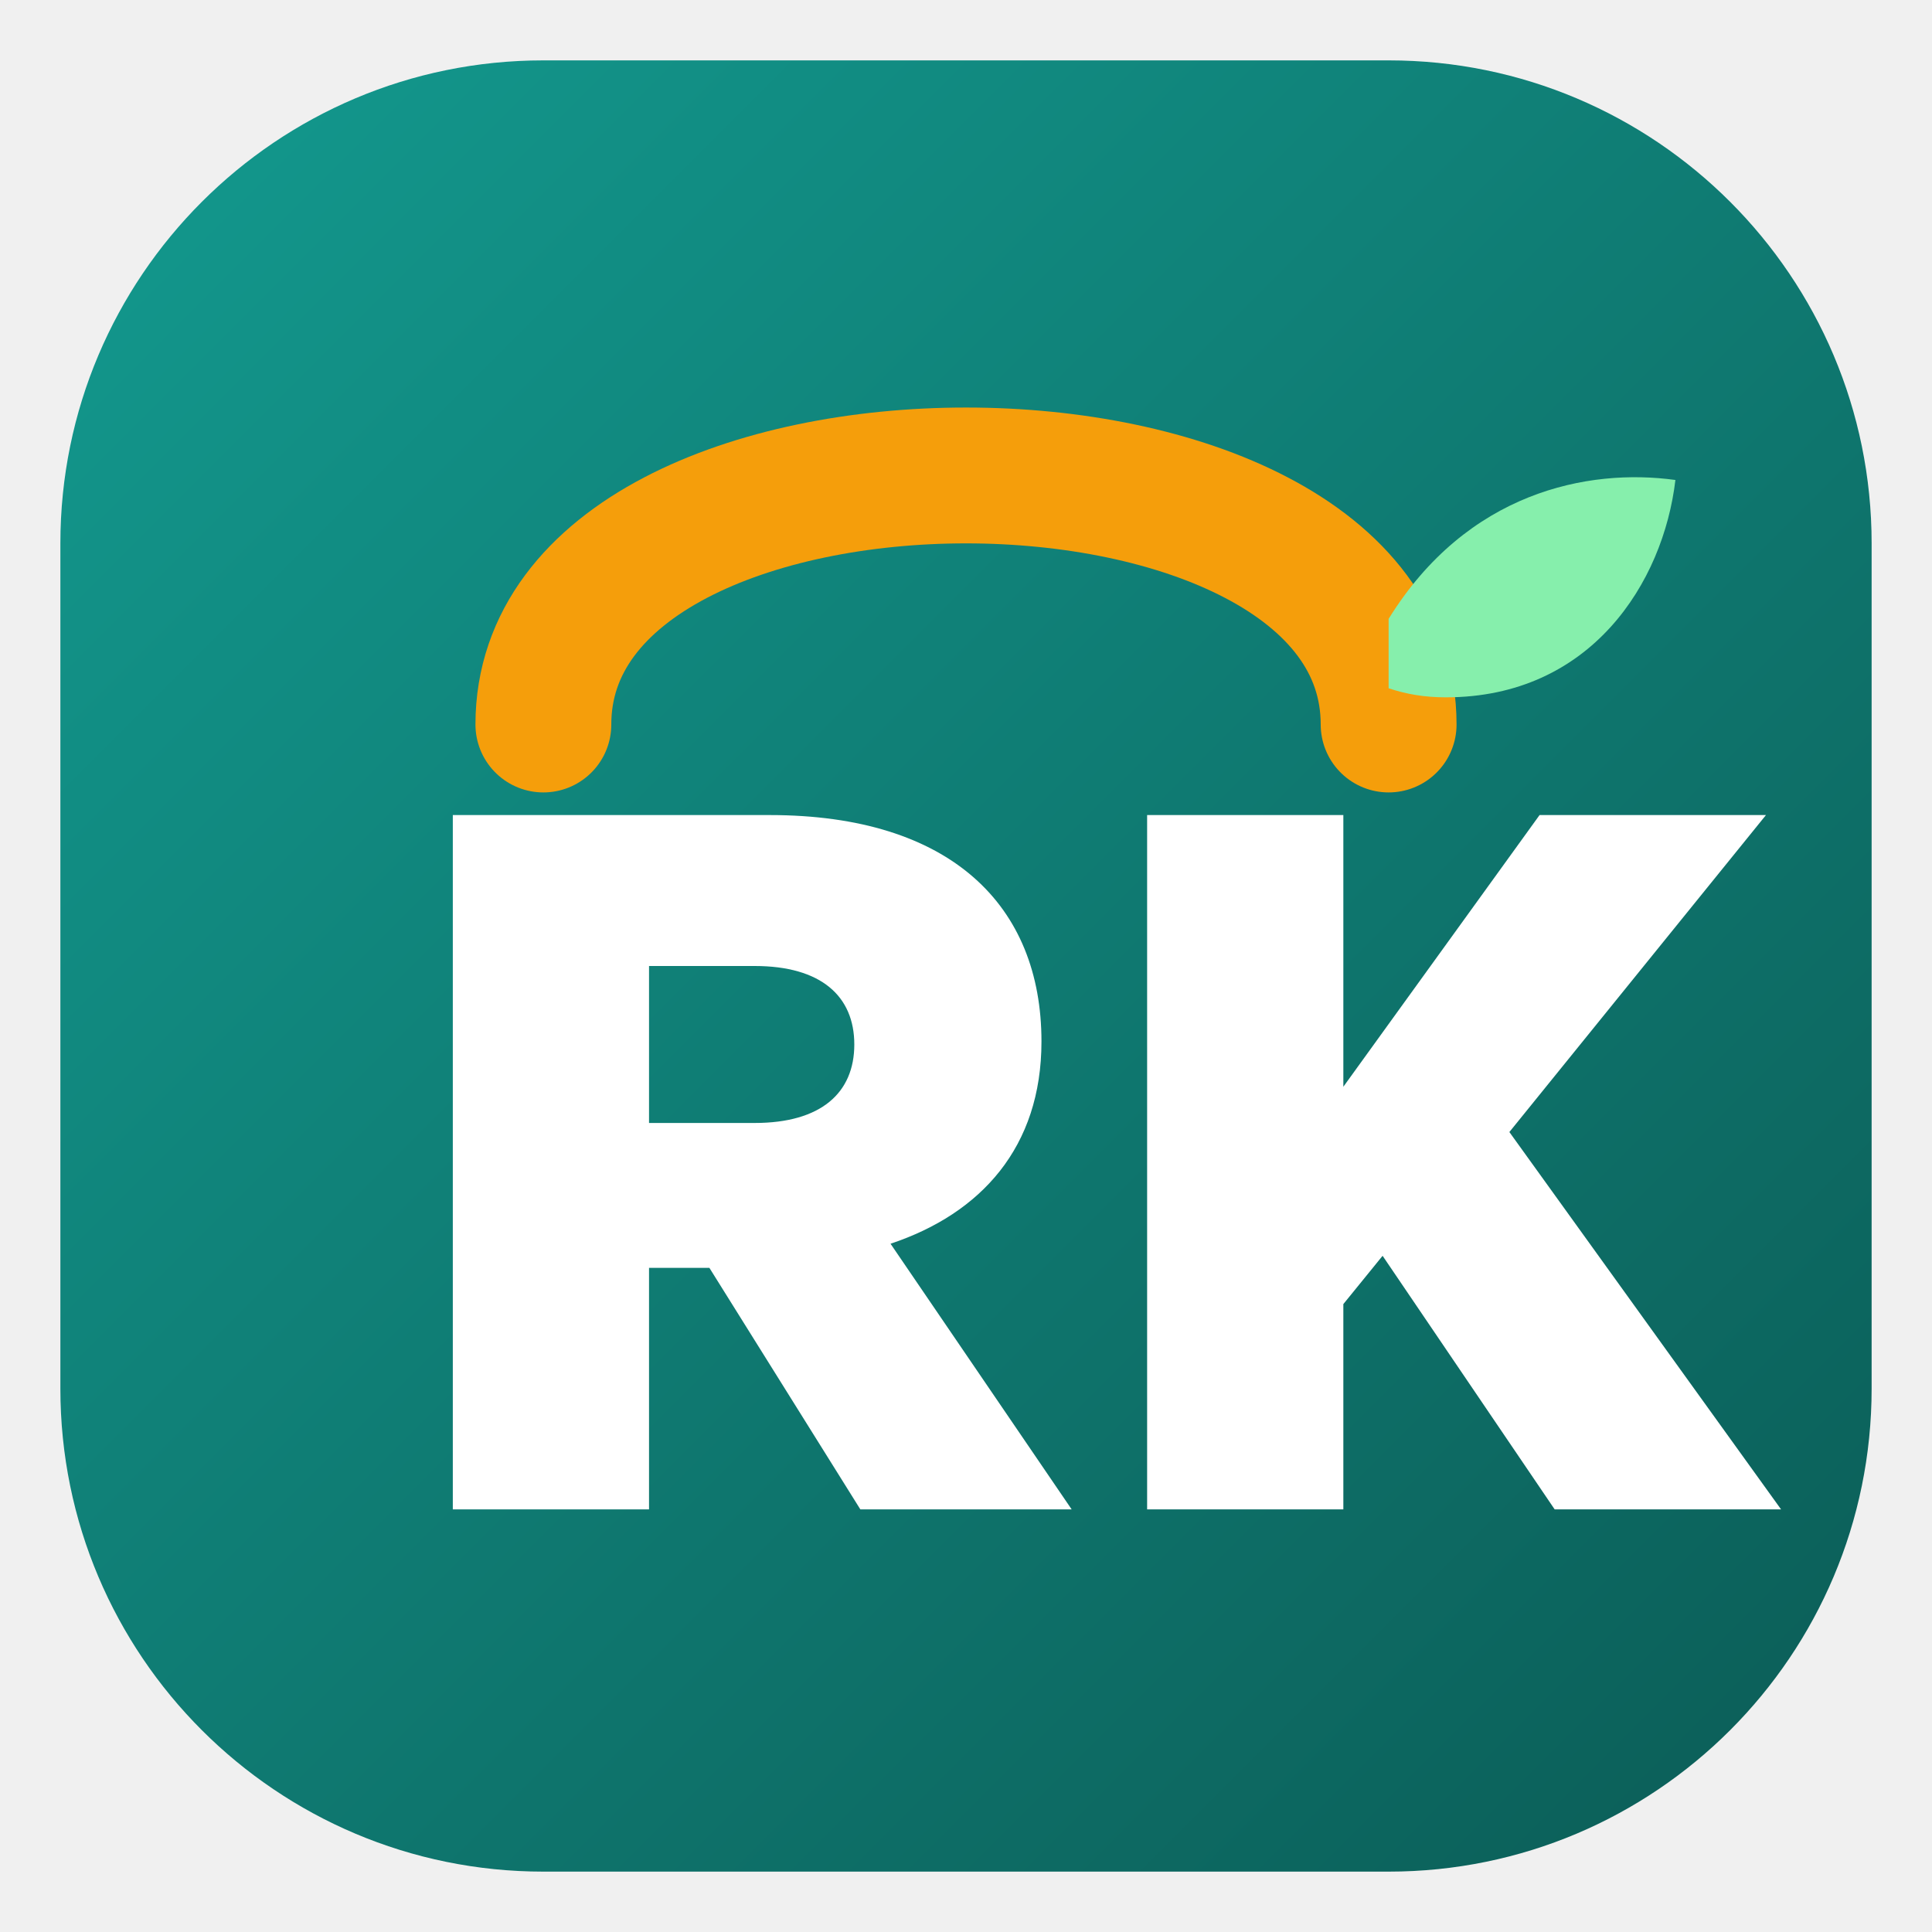
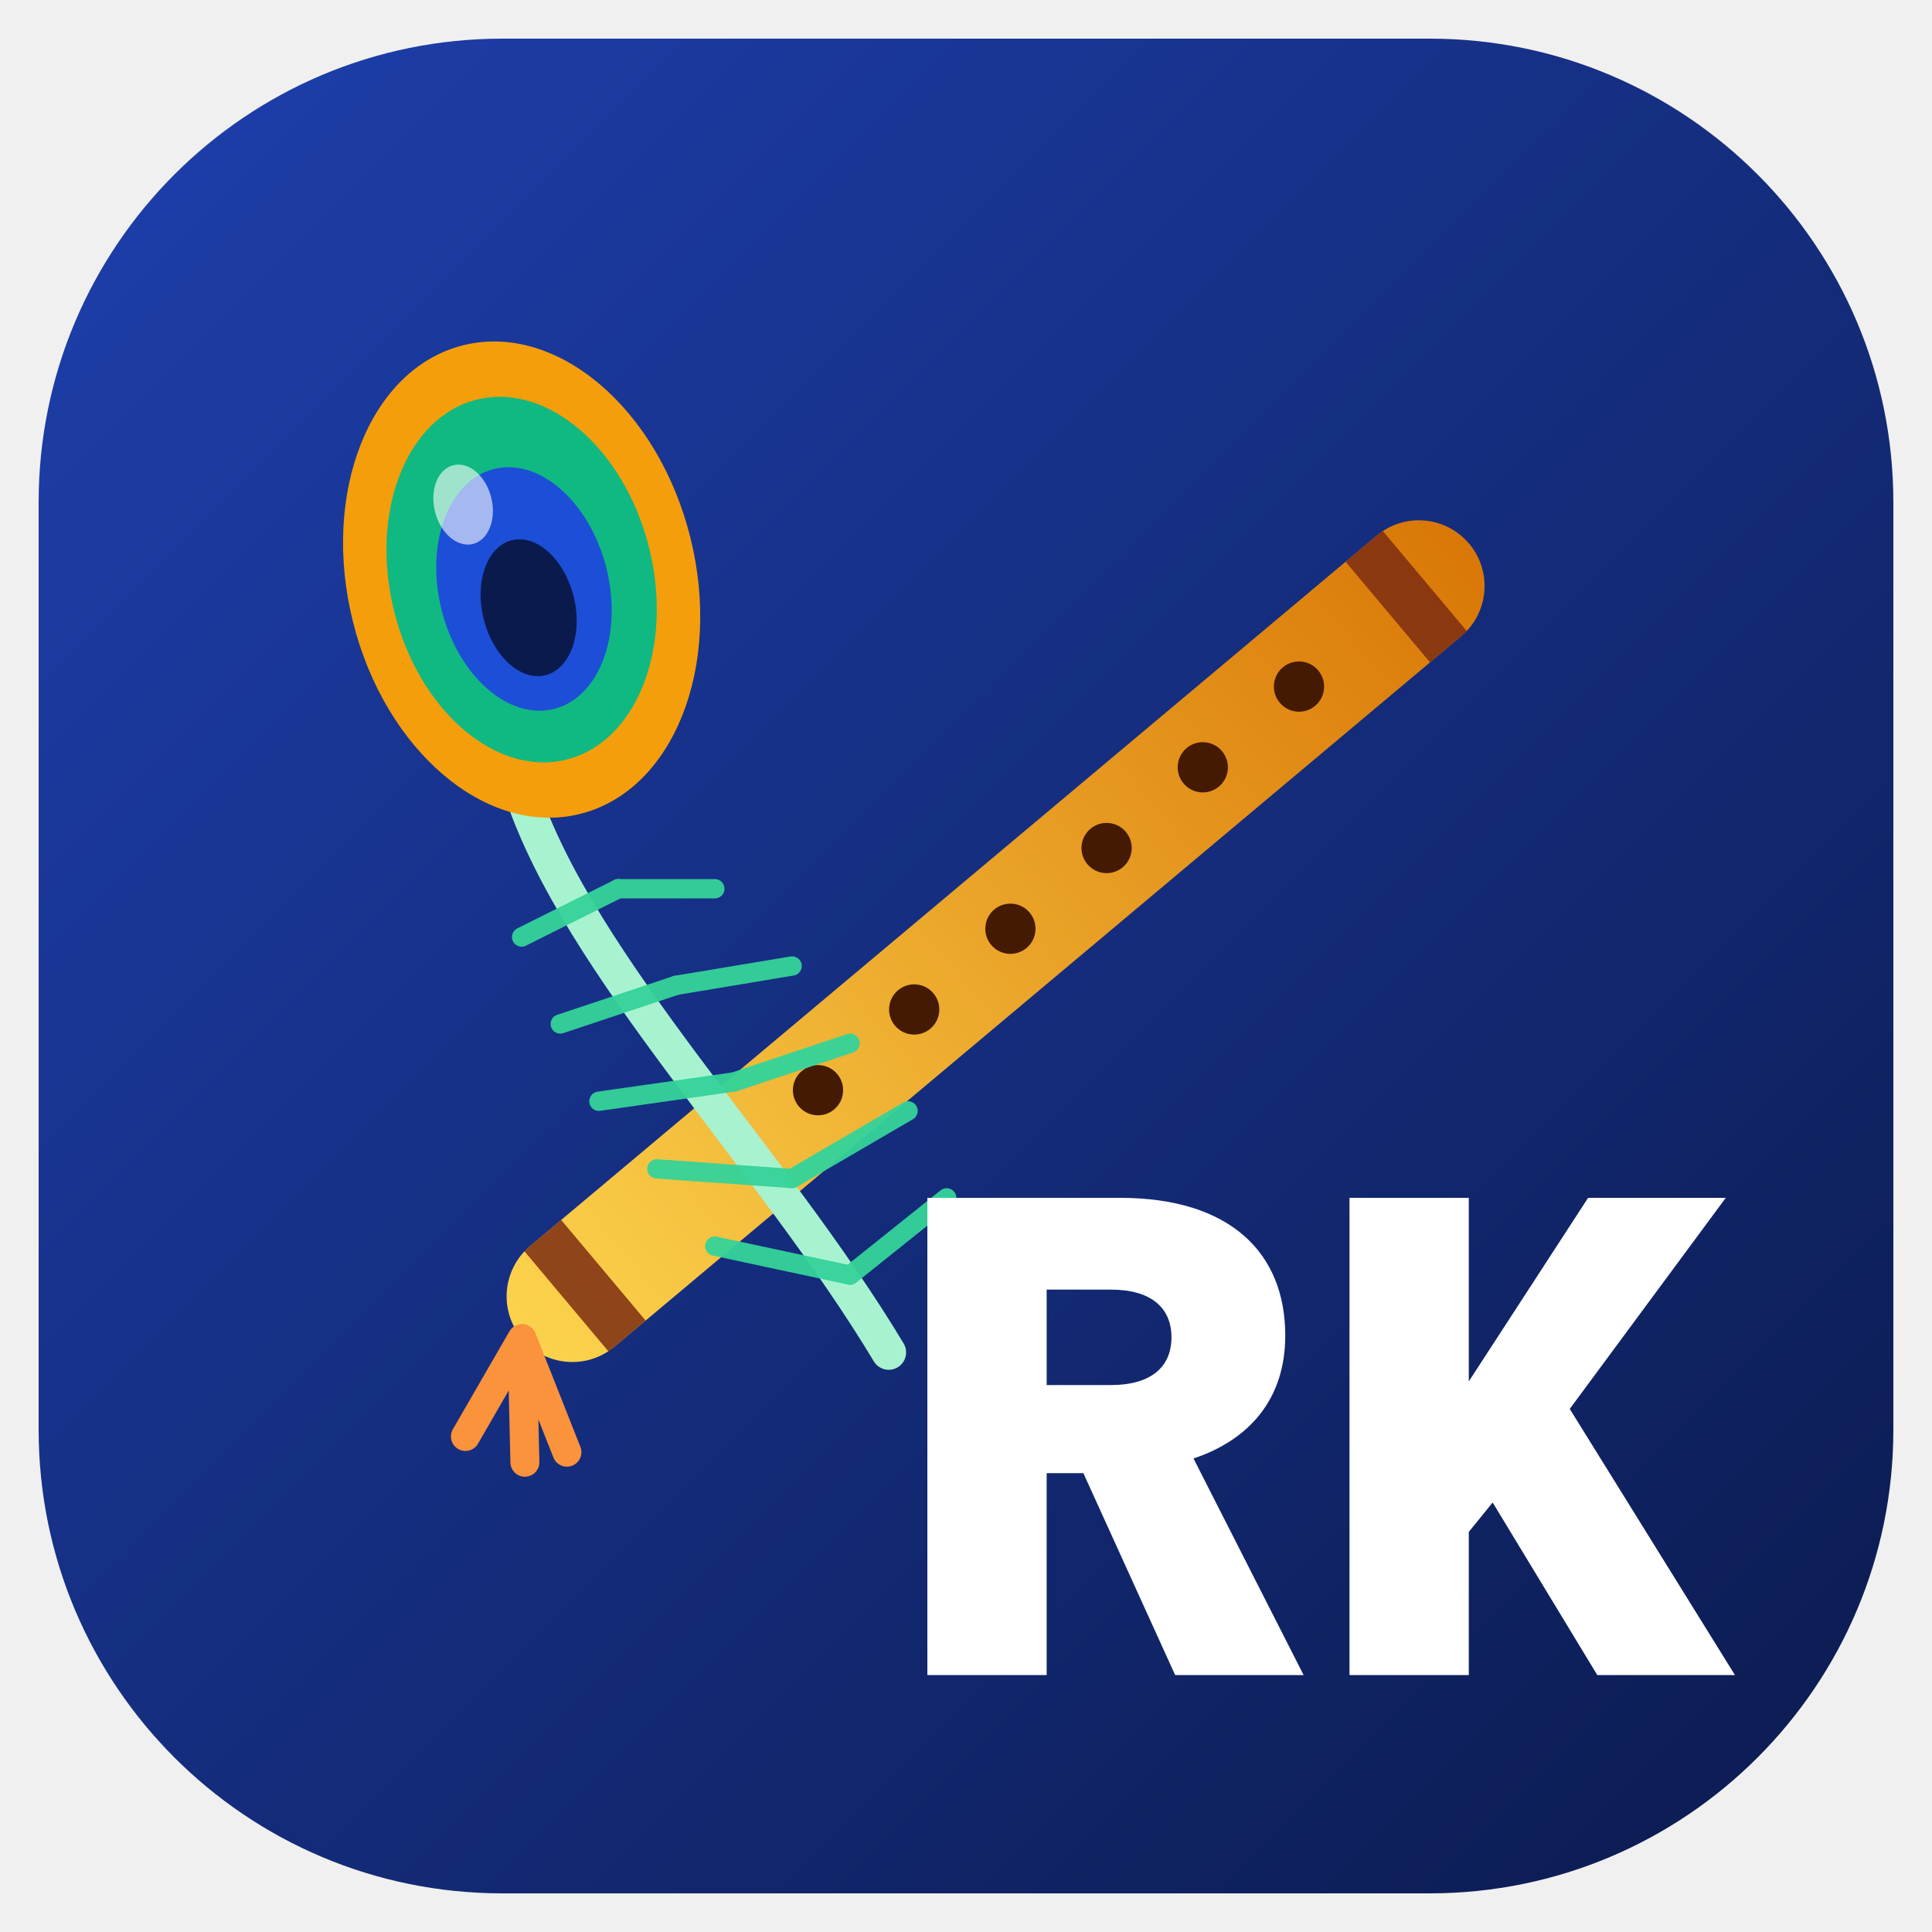
- <svg xmlns="http://www.w3.org/2000/svg" viewBox="0 0 64 64" width="64" height="64" role="img" aria-label="RK Traders logo">
+ <svg xmlns="http://www.w3.org/2000/svg" viewBox="0 0 100 100" width="100" height="100" role="img" aria-label="RK Traders - Radha Krishna">
  <defs>
-     <linearGradient id="g" x1="0" y1="0" x2="1" y2="1">
-       <stop offset="0" stop-color="#139a8f" />
-       <stop offset="1" stop-color="#0b5c56" />
+     <linearGradient id="bg" x1="0" y1="0" x2="1" y2="1">
+       <stop offset="0" stop-color="#1e40af" />
+       <stop offset="1" stop-color="#0b1a4d" />
+     </linearGradient>
+     <linearGradient id="gold" x1="0" y1="0" x2="1" y2="0">
+       <stop offset="0" stop-color="#fcd34d" />
+       <stop offset="1" stop-color="#d97706" />
    </linearGradient>
  </defs>
-   <rect x="2" y="2" width="60" height="60" rx="16" fill="url(#g)" />
-   <path d="M18 24 C18 13 46 13 46 24" fill="none" stroke="#f59e0b" stroke-width="4.5" stroke-linecap="round" />
-   <path d="M15 50 V27 H25.5 C31.5 27 34.5 30 34.5 34.5 C34.5 38 32.5 40.2 29.5 41.2 L35.5 50 H28.5 L23.5 42 H21.5 V50 Z M21.5 32 V37.2 H25 C27.2 37.2 28.3 36.2 28.3 34.6 C28.3 33 27.2 32 25 32 Z" fill="#fff" />
-   <path d="M38 50 V27 H44.5 V36 L51 27 H58.5 L50 37.5 L59 50 H51.5 L45.8 41.6 L44.5 43.2 V50 Z" fill="#fff" />
-   <path d="M46 20.5 c2.6-4.2 6.6-5 9.5-4.6 c-0.4 3.4-2.8 7.2-7.6 7.2 c-0.7 0-1.3-0.1-1.9-0.3 z" fill="#86efac" />
+   <rect x="2" y="2" width="96" height="96" rx="24" fill="url(#bg)" />
+   <g transform="rotate(-40 50 50)">
+     <rect x="20" y="46.6" width="64" height="6.8" rx="3.4" fill="url(#gold)" />
+     <rect x="23" y="46.6" width="2.5" height="6.8" fill="#7c2d12" opacity="0.85" />
+     <rect x="78.5" y="46.6" width="2.5" height="6.8" fill="#7c2d12" opacity="0.85" />
+     <g fill="#451a03">
+       <circle cx="40" cy="50" r="1.3" />
+       <circle cx="46.5" cy="50" r="1.3" />
+       <circle cx="53" cy="50" r="1.3" />
+       <circle cx="59.5" cy="50" r="1.3" />
+       <circle cx="66" cy="50" r="1.3" />
+       <circle cx="72.5" cy="50" r="1.3" />
+     </g>
+     <path d="M20 50 l-4 5 M20 50 l-5.5 2 M20 50 l-2 6" stroke="#fb923c" stroke-width="1.5" stroke-linecap="round" />
+   </g>
+   <g>
+     <path d="M46 70 C 40 60, 30 50, 27 41" fill="none" stroke="#a7f3d0" stroke-width="1.8" stroke-linecap="round" />
+     <g stroke="#34d399" stroke-width="1" stroke-linecap="round" opacity="0.95">
+       <path d="M44 66 l-7 -1.5" />
+       <path d="M41 61 l-7 -0.5" />
+       <path d="M38 56 l-7 1" />
+       <path d="M35 51 l-6 2" />
+       <path d="M32 46 l-5 2.5" />
+       <path d="M44 66 l5 -4" />
+       <path d="M41 61 l6 -3.5" />
+       <path d="M38 56 l6 -2" />
+       <path d="M35 51 l6 -1" />
+       <path d="M32 46 l5 0" />
+     </g>
+     <g transform="rotate(-14 27 30)">
+       <ellipse cx="27" cy="30" rx="9" ry="12.5" fill="#f59e0b" />
+       <ellipse cx="27" cy="30" rx="6.8" ry="9.6" fill="#10b981" />
+       <ellipse cx="27" cy="30.5" rx="4.4" ry="6.4" fill="#1d4ed8" />
+       <ellipse cx="27" cy="31.5" rx="2.4" ry="3.6" fill="#0b1a4d" />
+       <ellipse cx="25" cy="25.5" rx="1.5" ry="2.1" fill="#ffffff" opacity="0.6" />
+     </g>
+   </g>
+   <g fill="#ffffff" transform="translate(48 62) scale(0.95)">
+     <path d="M0 26 V0 H10.5 C16.5 0 19.5 3 19.5 7.5 C19.5 11 17.5 13.2 14.5 14.2 L20.5 26 H13.5 L8.5 15 H6.5 V26 Z M6.5 5 V10.2 H10 C12.2 10.2 13.3 9.2 13.3 7.6 C13.3 6 12.2 5 10 5 Z" />
+     <path d="M23 26 V0 H29.5 V10 L36 0 H43.5 L35 11.5 L44 26 H36.5 L30.8 16.6 L29.5 18.2 V26 Z" />
+   </g>
</svg>
